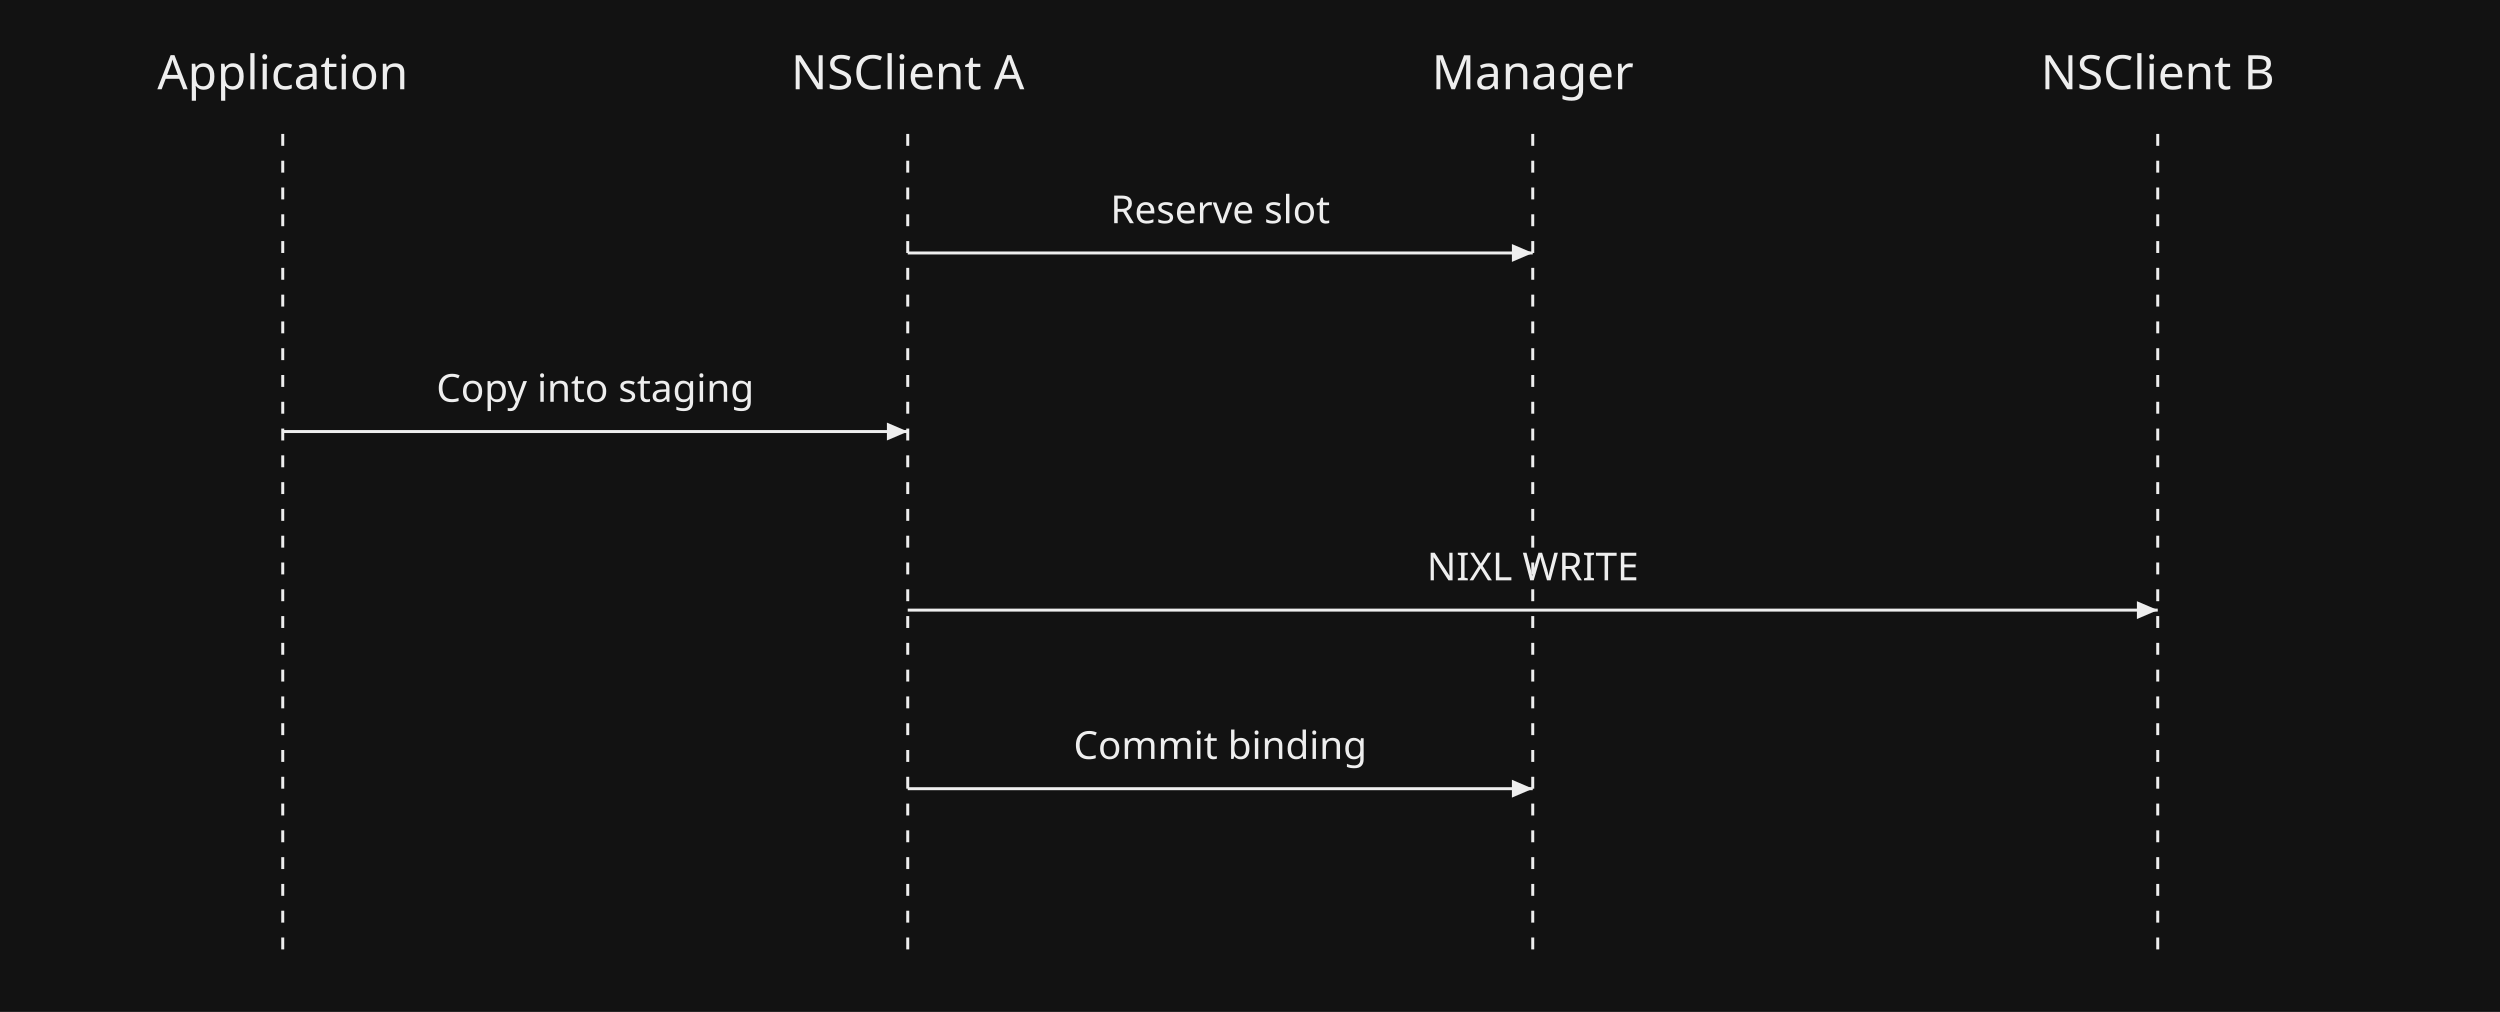
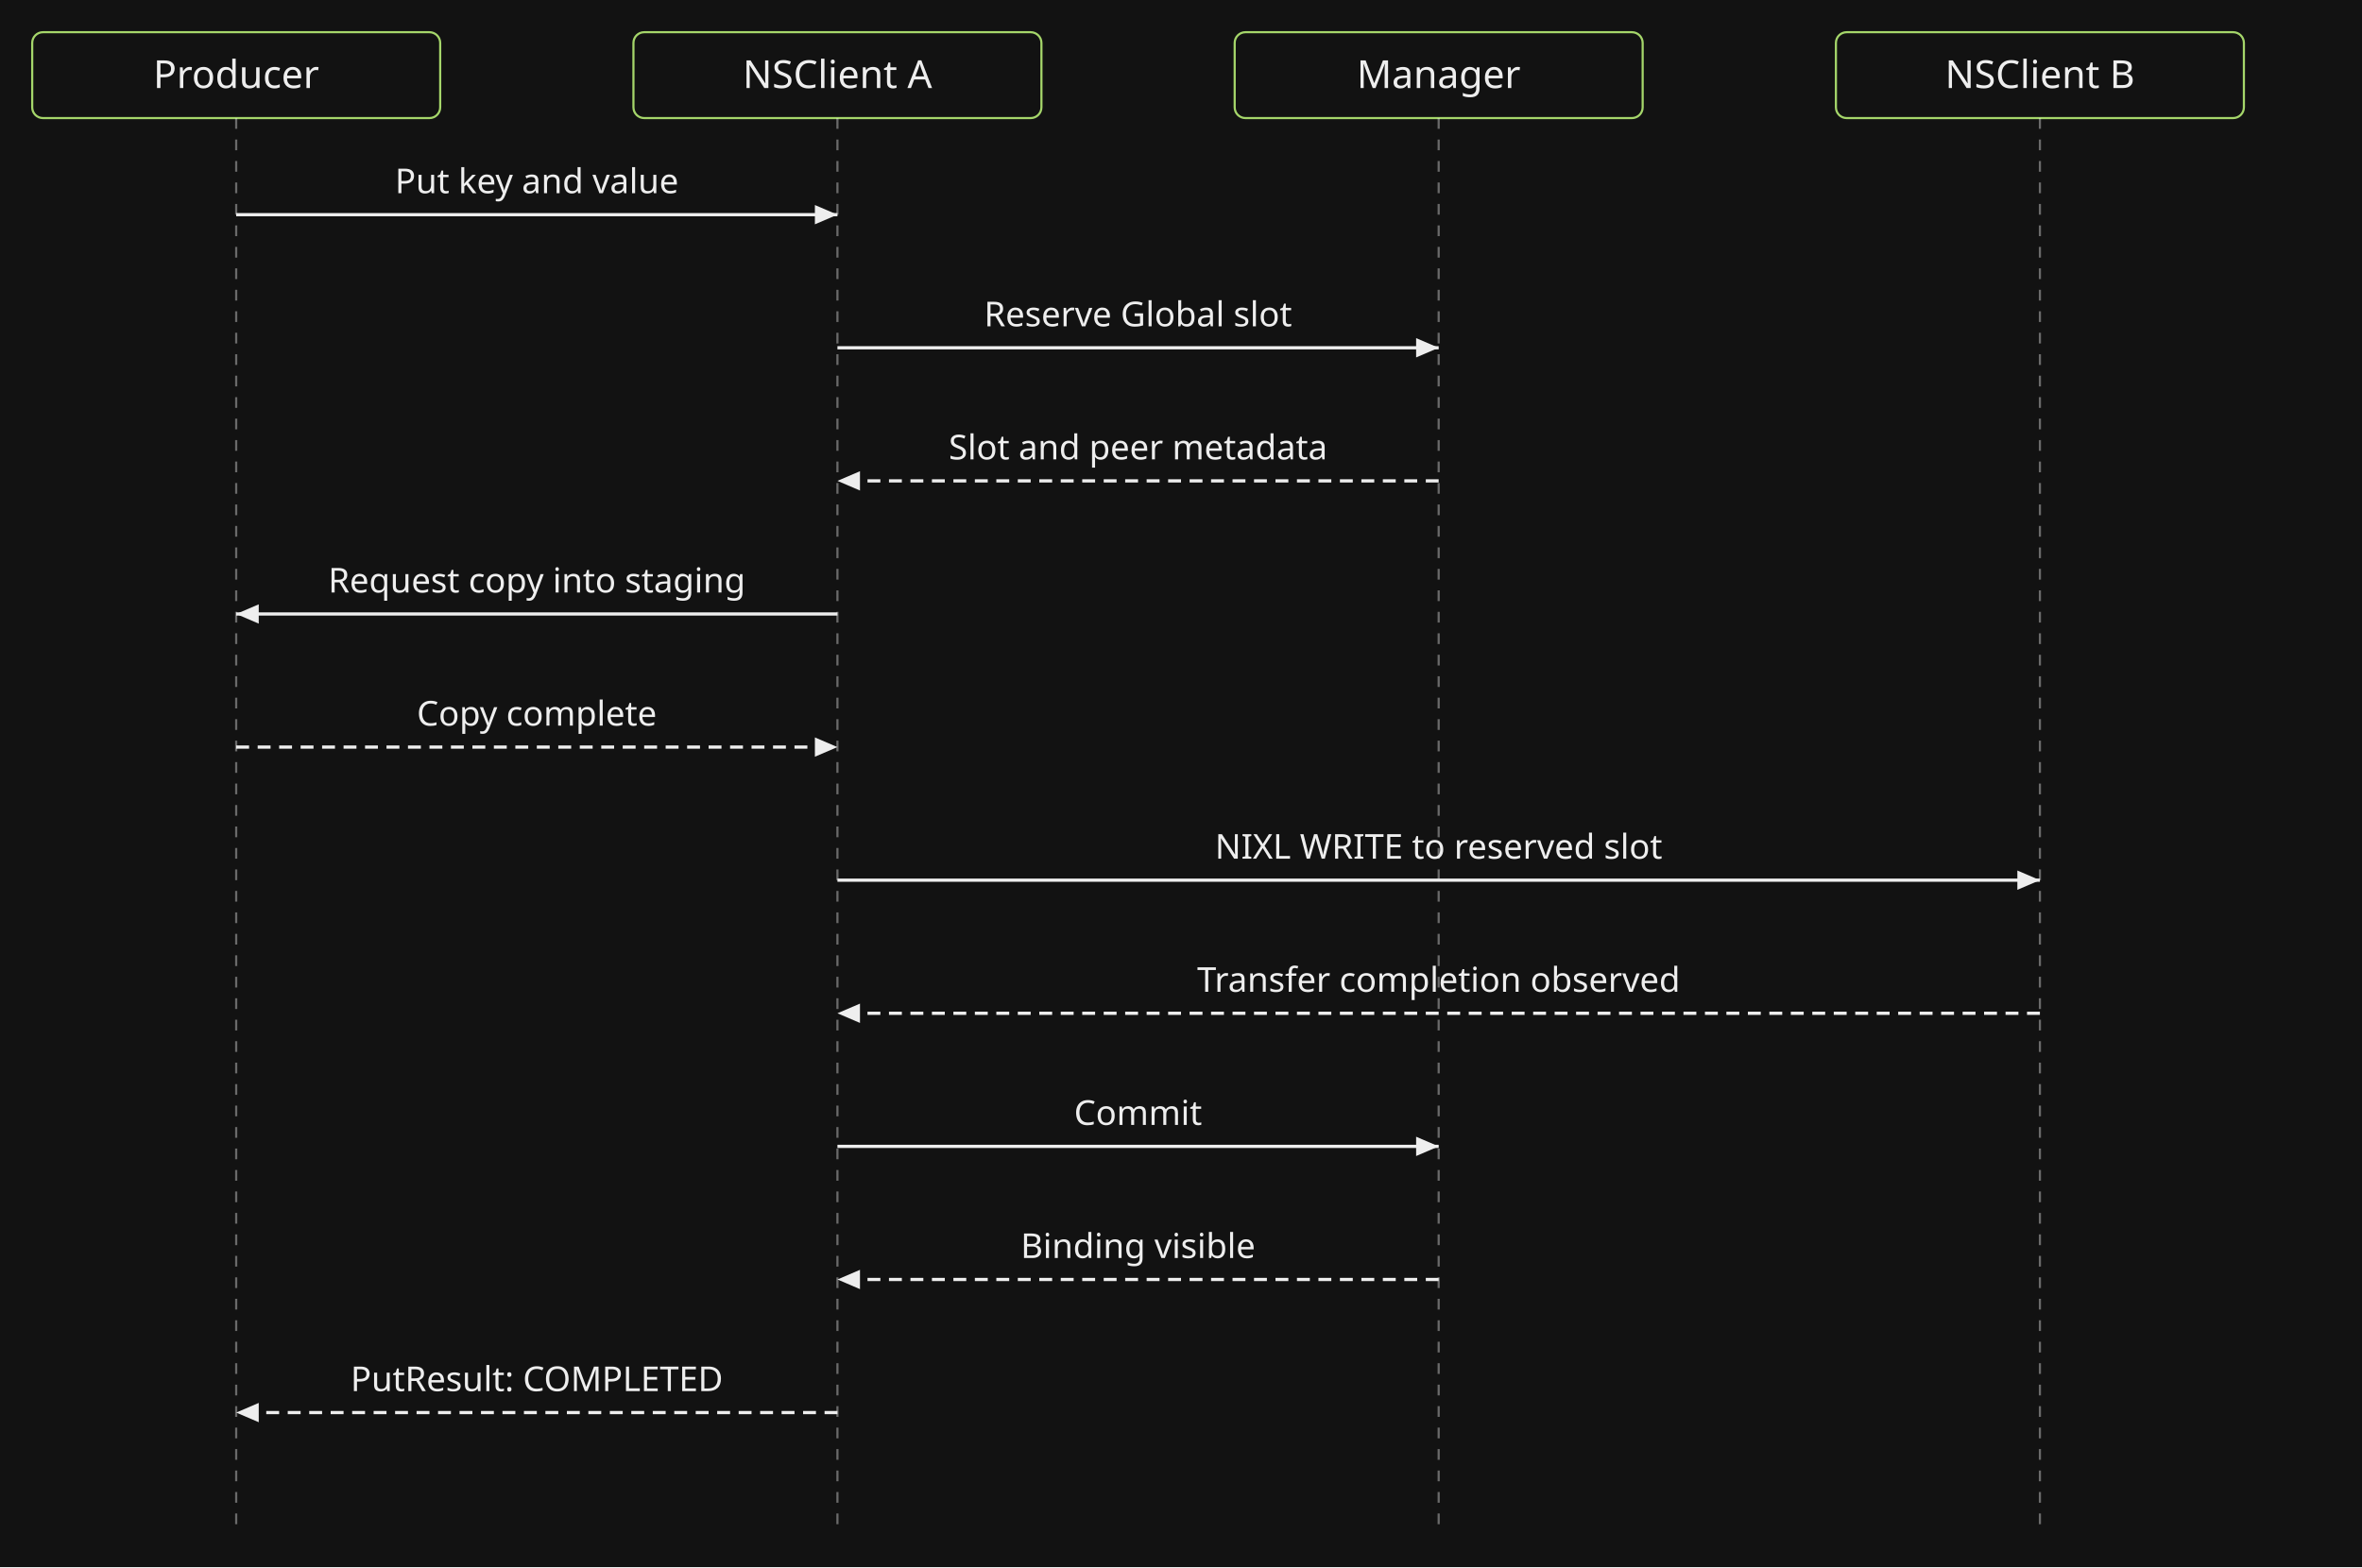
- <svg xmlns="http://www.w3.org/2000/svg" viewBox="0 0 840 340" role="img" aria-label="put sequence">
-   <rect width="840" height="340" fill="#121212" />
+ <svg xmlns="http://www.w3.org/2000/svg" viewBox="0 0 1100 730" role="img" aria-labelledby="title desc">
+   <rect width="1100" height="730" fill="#121212" />
  <defs>
    <marker id="arrow" markerWidth="8" markerHeight="8" refX="7" refY="3" orient="auto">
      <path d="M0,0 L7,3 L0,6" fill="#eeeeee" />
    </marker>
  </defs>
-   <text x="95" y="30" text-anchor="middle" fill="#eeeeee" font-family="sans-serif" font-size="16">Application</text>
-   <path d="M95,45 V320" stroke="#eeeeee" stroke-dasharray="4 5" />
-   <text x="305" y="30" text-anchor="middle" fill="#eeeeee" font-family="sans-serif" font-size="16">NSClient A</text>
-   <path d="M305,45 V320" stroke="#eeeeee" stroke-dasharray="4 5" />
-   <text x="515" y="30" text-anchor="middle" fill="#eeeeee" font-family="sans-serif" font-size="16">Manager</text>
-   <path d="M515,45 V320" stroke="#eeeeee" stroke-dasharray="4 5" />
-   <text x="725" y="30" text-anchor="middle" fill="#eeeeee" font-family="sans-serif" font-size="16">NSClient B</text>
-   <path d="M725,45 V320" stroke="#eeeeee" stroke-dasharray="4 5" />
-   <path d="M305,85 H515" stroke="#eeeeee" fill="none" marker-end="url(#arrow)" />
-   <text x="410.0" y="75" text-anchor="middle" fill="#eeeeee" font-family="sans-serif" font-size="13">Reserve slot</text>
-   <path d="M95,145 H305" stroke="#eeeeee" fill="none" marker-end="url(#arrow)" />
-   <text x="200.0" y="135" text-anchor="middle" fill="#eeeeee" font-family="sans-serif" font-size="13">Copy into staging</text>
-   <path d="M305,205 H725" stroke="#eeeeee" fill="none" marker-end="url(#arrow)" />
-   <text x="515.0" y="195" text-anchor="middle" fill="#eeeeee" font-family="sans-serif" font-size="13">NIXL WRITE</text>
-   <path d="M305,265 H515" stroke="#eeeeee" fill="none" marker-end="url(#arrow)" />
-   <text x="410.0" y="255" text-anchor="middle" fill="#eeeeee" font-family="sans-serif" font-size="13">Commit binding</text>
+   <rect x="15" y="15" width="190" height="40" rx="5" stroke="#a5d66a" fill="#121212" />
+   <text x="110" y="41" text-anchor="middle" fill="#eeeeee" font-family="sans-serif" font-size="18">Producer</text>
+   <path d="M110,55 V710" stroke="#eeeeee" opacity="0.4" stroke-dasharray="5 5" />
+   <rect x="295" y="15" width="190" height="40" rx="5" stroke="#a5d66a" fill="#121212" />
+   <text x="390" y="41" text-anchor="middle" fill="#eeeeee" font-family="sans-serif" font-size="18">NSClient A</text>
+   <path d="M390,55 V710" stroke="#eeeeee" opacity="0.4" stroke-dasharray="5 5" />
+   <rect x="575" y="15" width="190" height="40" rx="5" stroke="#a5d66a" fill="#121212" />
+   <text x="670" y="41" text-anchor="middle" fill="#eeeeee" font-family="sans-serif" font-size="18">Manager</text>
+   <path d="M670,55 V710" stroke="#eeeeee" opacity="0.4" stroke-dasharray="5 5" />
+   <rect x="855" y="15" width="190" height="40" rx="5" stroke="#a5d66a" fill="#121212" />
+   <text x="950" y="41" text-anchor="middle" fill="#eeeeee" font-family="sans-serif" font-size="18">NSClient B</text>
+   <path d="M950,55 V710" stroke="#eeeeee" opacity="0.4" stroke-dasharray="5 5" />
+   <path d="M110,100 H390" stroke="#eeeeee" stroke-width="1.5" fill="none" marker-end="url(#arrow)" />
+   <text x="250.0" y="90" text-anchor="middle" fill="#eeeeee" font-family="sans-serif" font-size="16">Put key and value</text>
+   <path d="M390,162 H670" stroke="#eeeeee" stroke-width="1.5" fill="none" marker-end="url(#arrow)" />
+   <text x="530.0" y="152" text-anchor="middle" fill="#eeeeee" font-family="sans-serif" font-size="16">Reserve Global slot</text>
+   <path d="M670,224 H390" stroke="#eeeeee" stroke-width="1.5" fill="none" marker-end="url(#arrow)" stroke-dasharray="6 4" />
+   <text x="530.0" y="214" text-anchor="middle" fill="#eeeeee" font-family="sans-serif" font-size="16">Slot and peer metadata</text>
+   <path d="M390,286 H110" stroke="#eeeeee" stroke-width="1.5" fill="none" marker-end="url(#arrow)" />
+   <text x="250.0" y="276" text-anchor="middle" fill="#eeeeee" font-family="sans-serif" font-size="16">Request copy into staging</text>
+   <path d="M110,348 H390" stroke="#eeeeee" stroke-width="1.5" fill="none" marker-end="url(#arrow)" stroke-dasharray="6 4" />
+   <text x="250.0" y="338" text-anchor="middle" fill="#eeeeee" font-family="sans-serif" font-size="16">Copy complete</text>
+   <path d="M390,410 H950" stroke="#eeeeee" stroke-width="1.5" fill="none" marker-end="url(#arrow)" />
+   <text x="670.0" y="400" text-anchor="middle" fill="#eeeeee" font-family="sans-serif" font-size="16">NIXL WRITE to reserved slot</text>
+   <path d="M950,472 H390" stroke="#eeeeee" stroke-width="1.5" fill="none" marker-end="url(#arrow)" stroke-dasharray="6 4" />
+   <text x="670.0" y="462" text-anchor="middle" fill="#eeeeee" font-family="sans-serif" font-size="16">Transfer completion observed</text>
+   <path d="M390,534 H670" stroke="#eeeeee" stroke-width="1.5" fill="none" marker-end="url(#arrow)" />
+   <text x="530.0" y="524" text-anchor="middle" fill="#eeeeee" font-family="sans-serif" font-size="16">Commit</text>
+   <path d="M670,596 H390" stroke="#eeeeee" stroke-width="1.5" fill="none" marker-end="url(#arrow)" stroke-dasharray="6 4" />
+   <text x="530.0" y="586" text-anchor="middle" fill="#eeeeee" font-family="sans-serif" font-size="16">Binding visible</text>
+   <path d="M390,658 H110" stroke="#eeeeee" stroke-width="1.5" fill="none" marker-end="url(#arrow)" stroke-dasharray="6 4" />
+   <text x="250.0" y="648" text-anchor="middle" fill="#eeeeee" font-family="sans-serif" font-size="16">PutResult: COMPLETED</text>
</svg>
